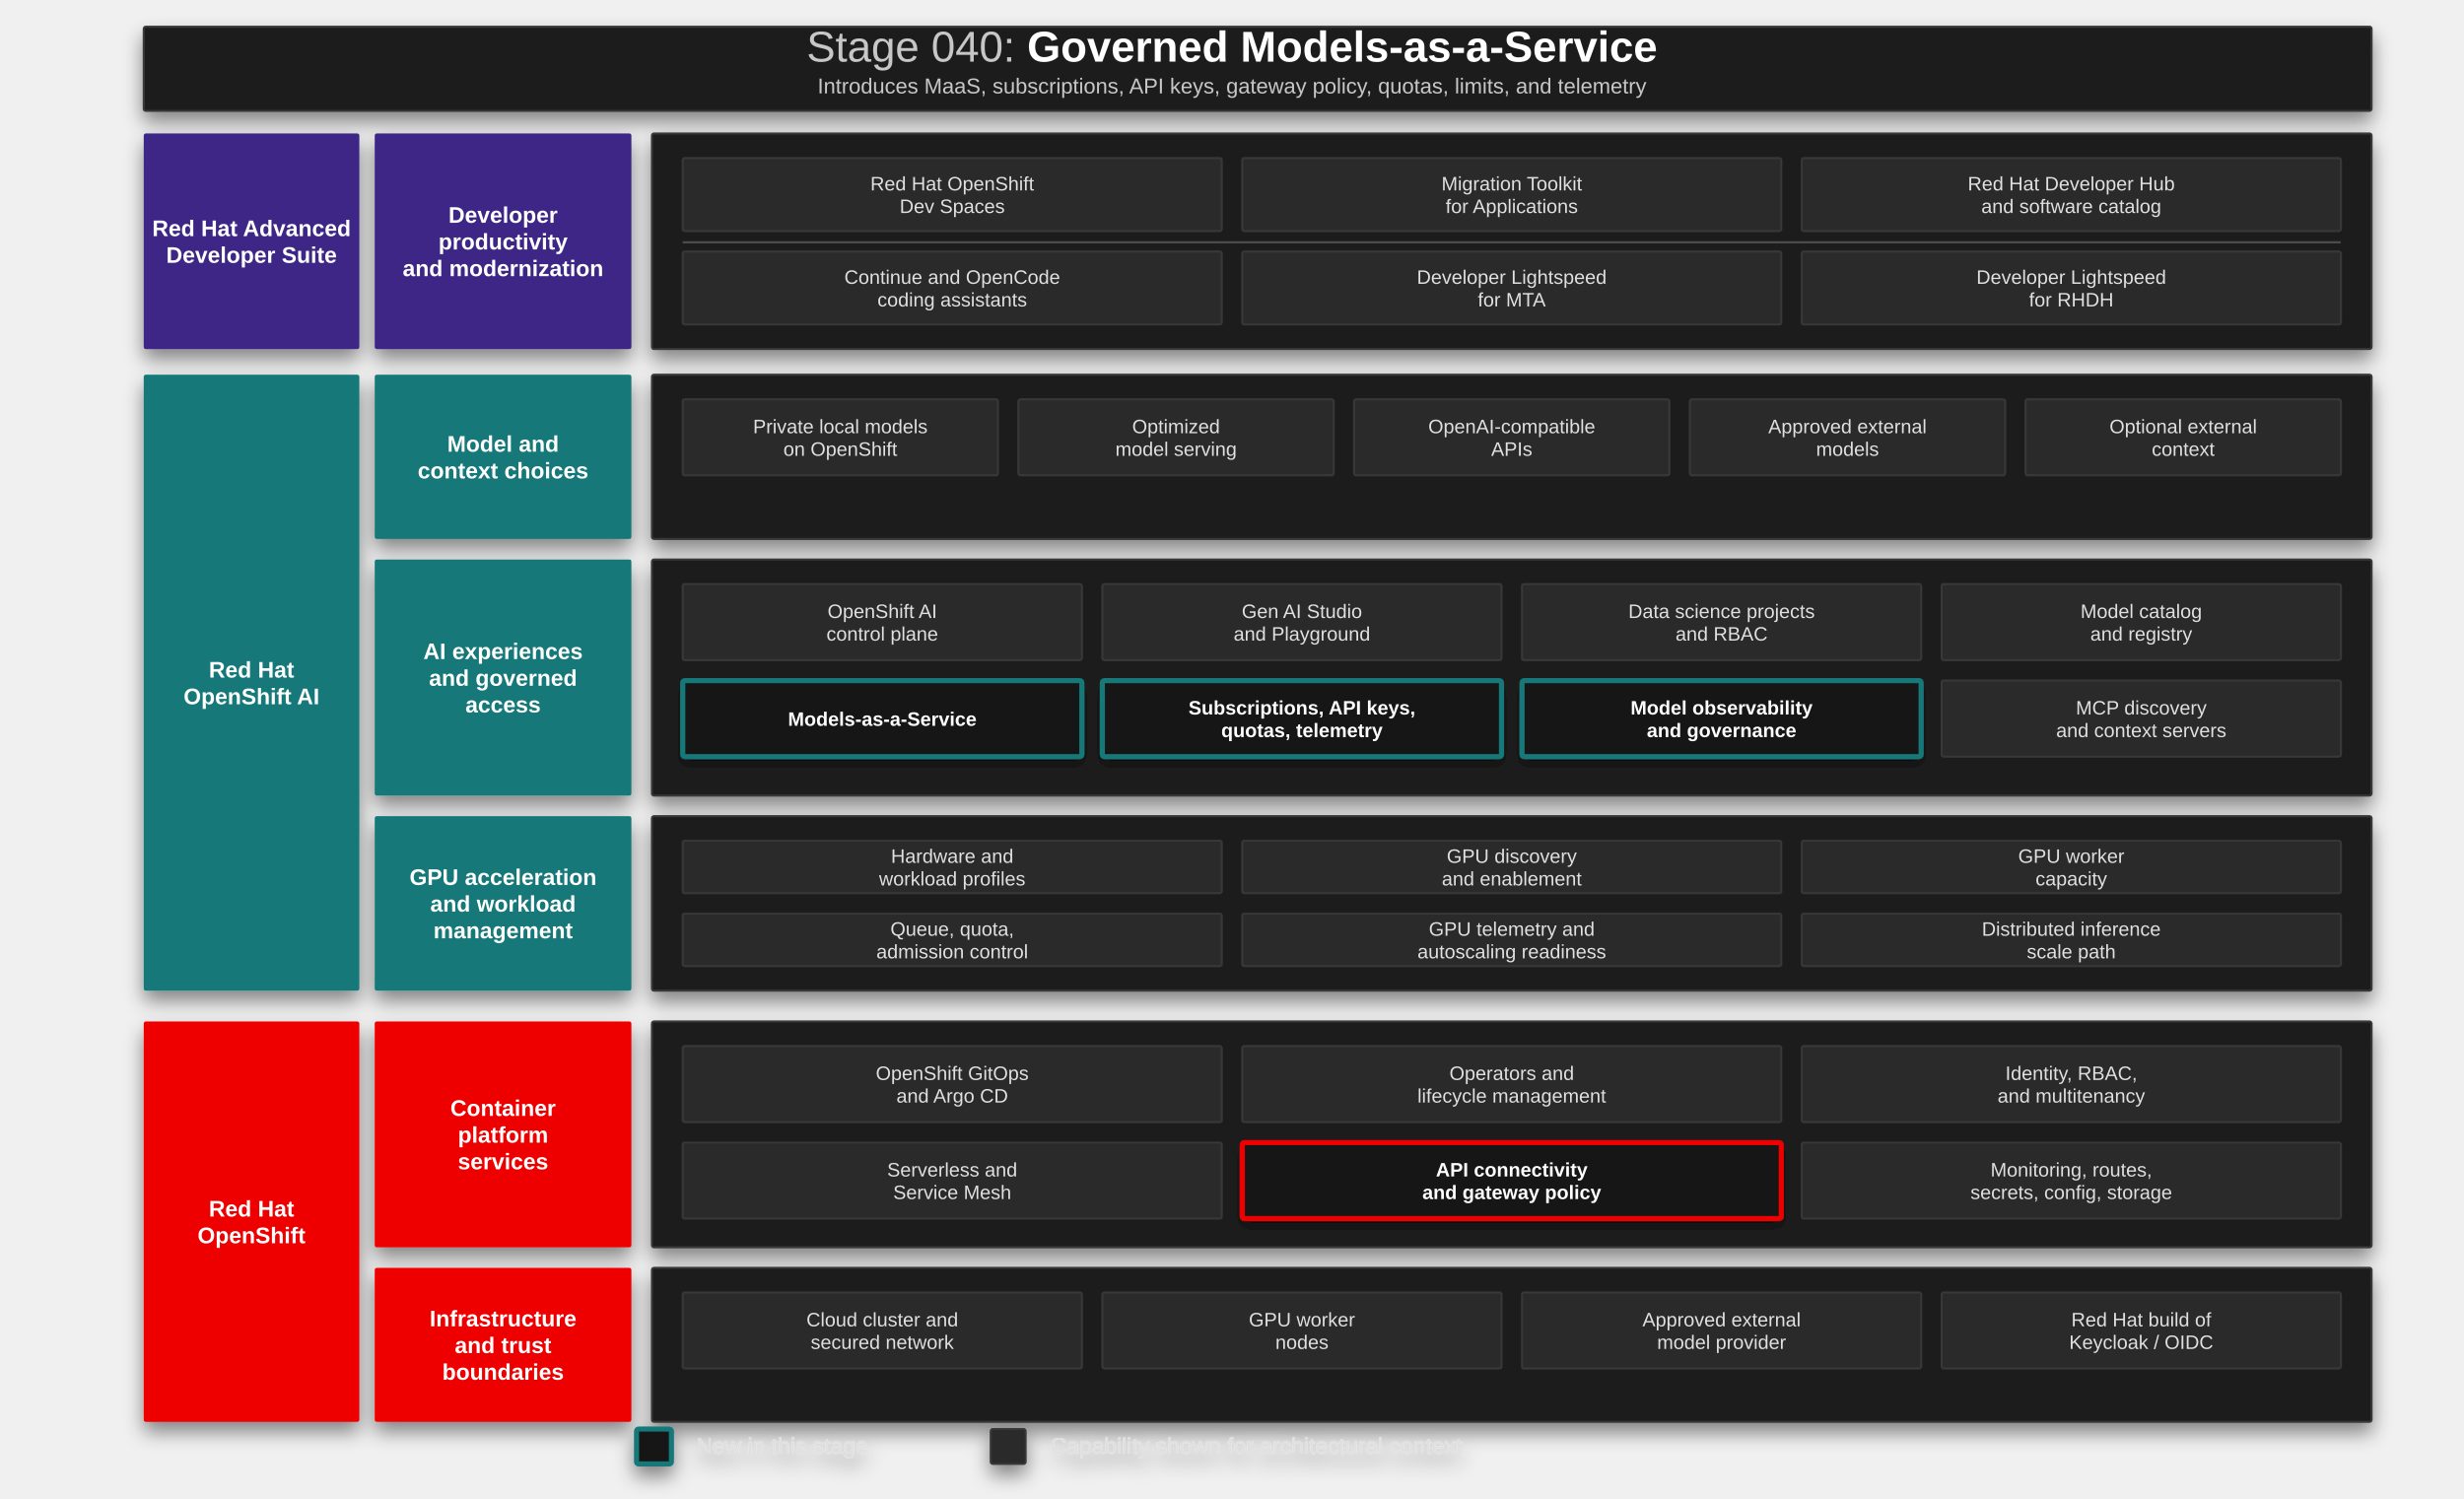
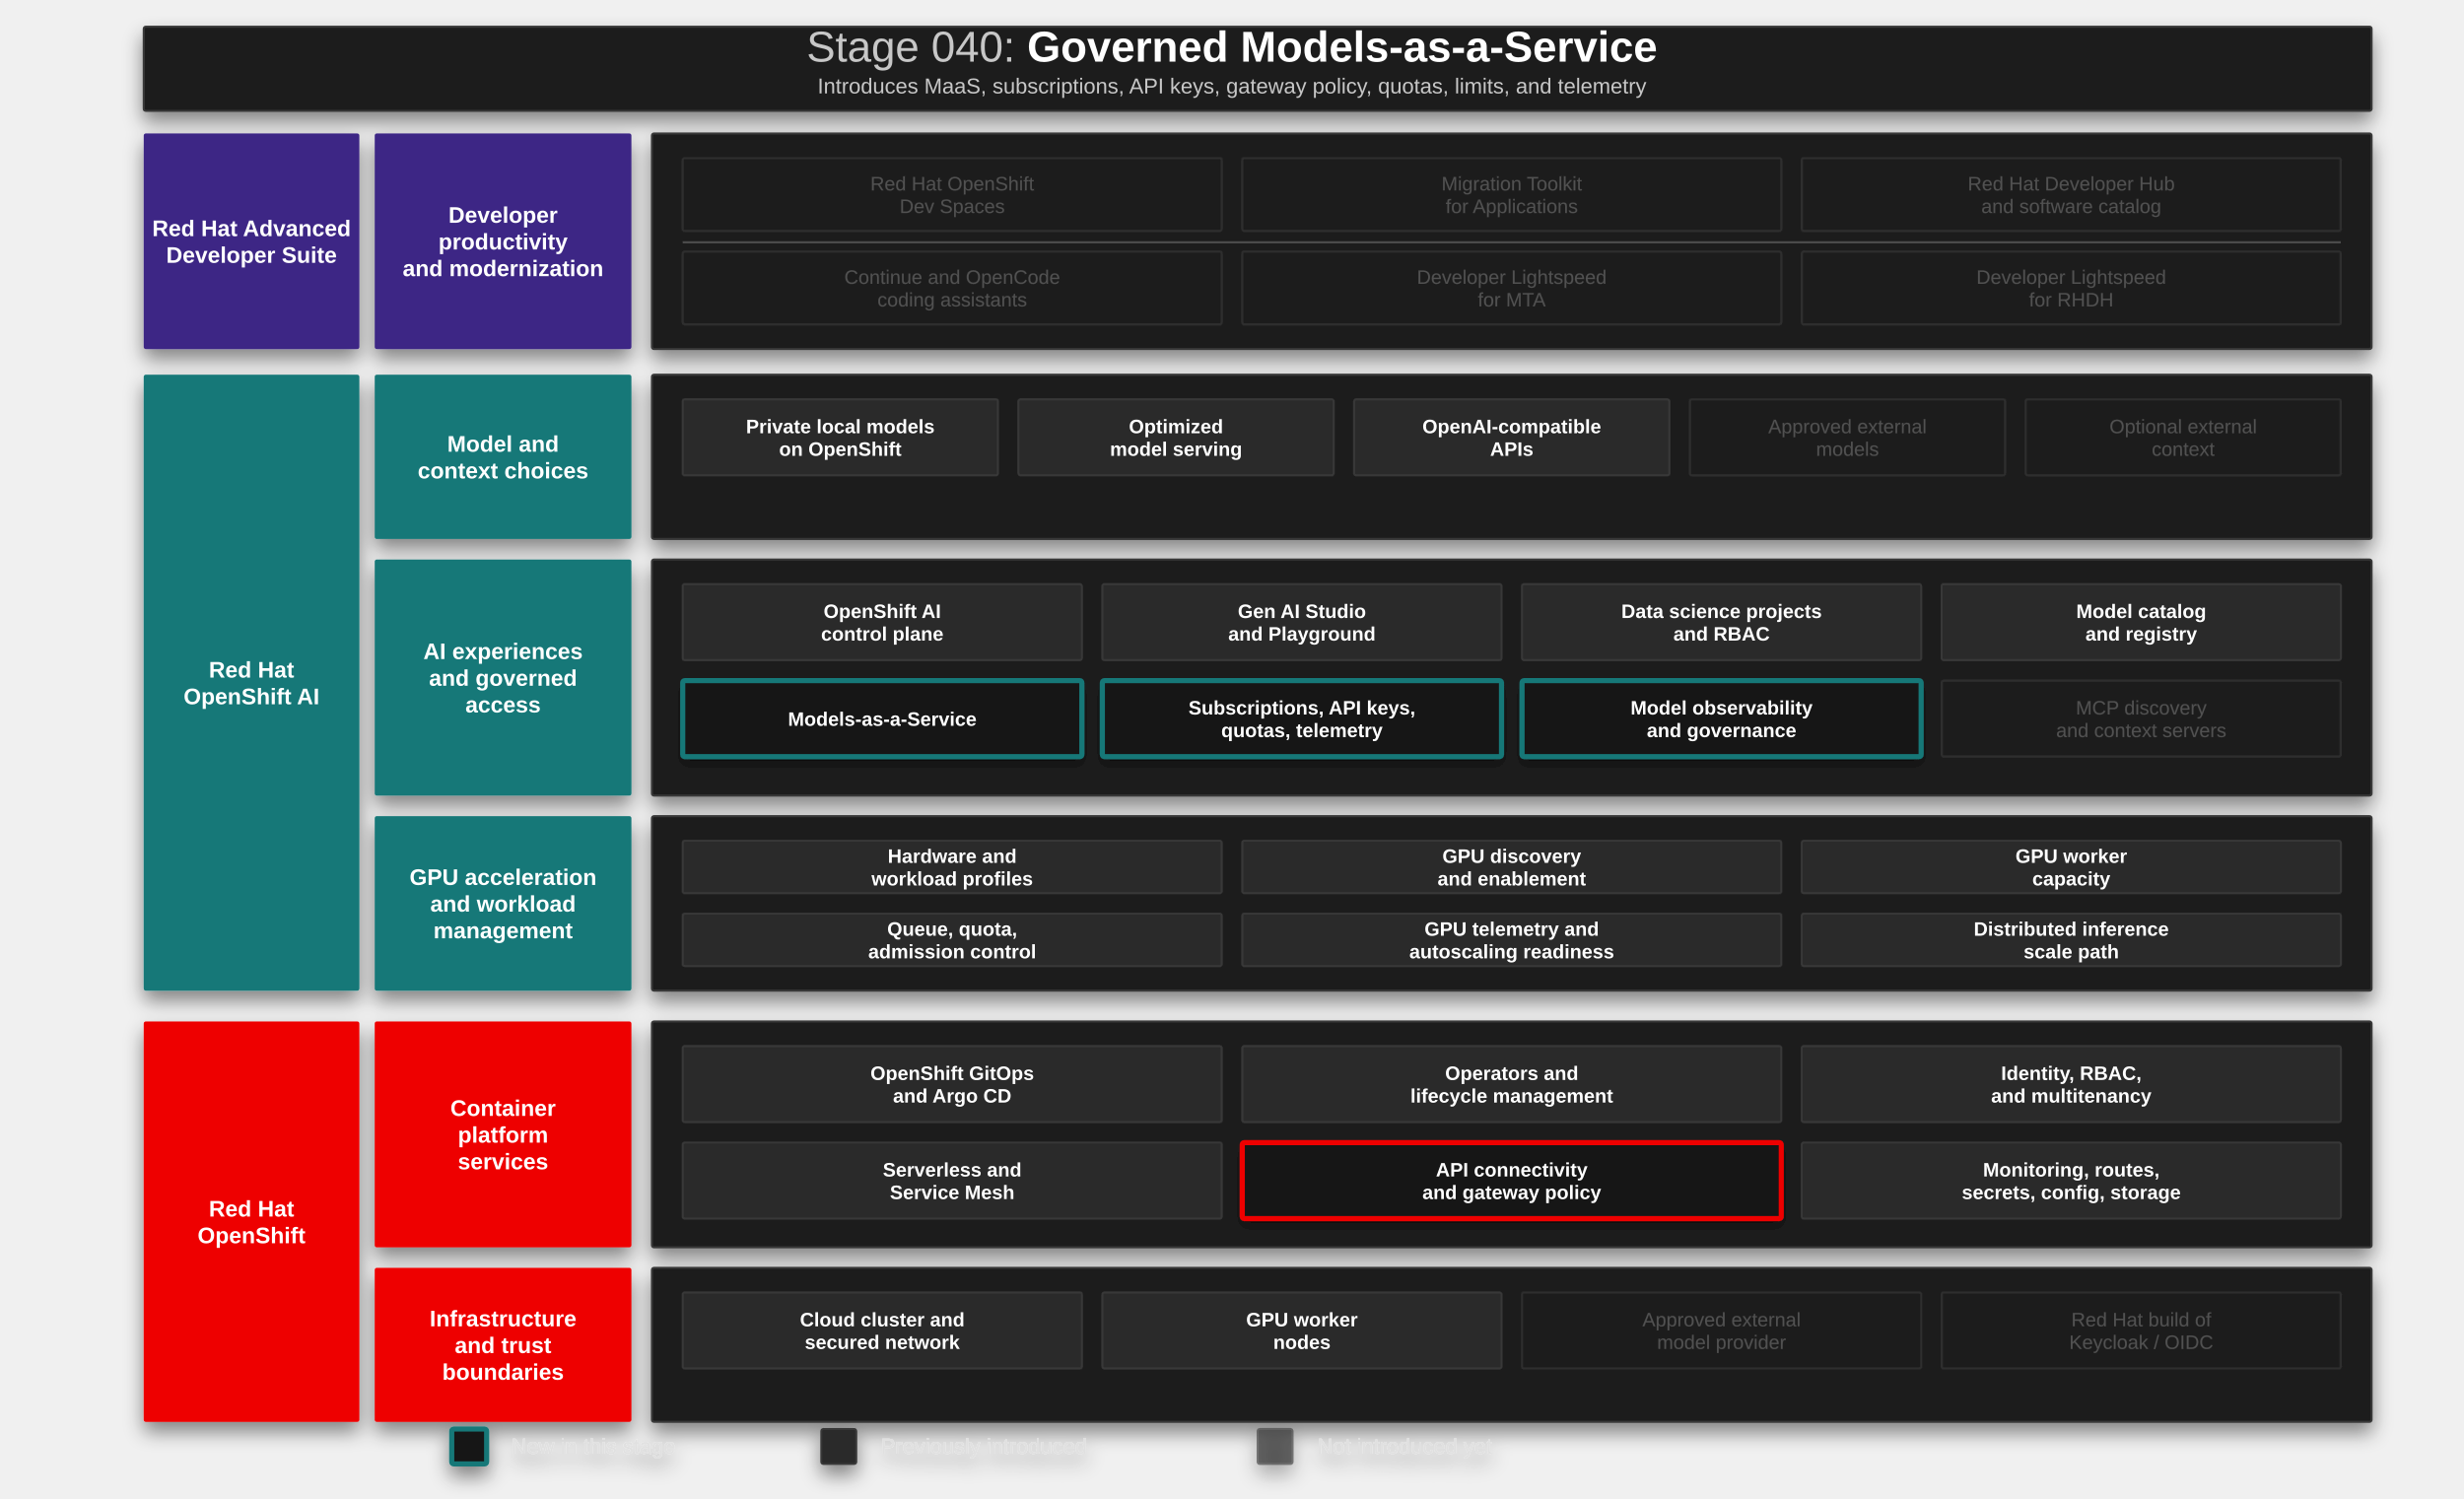
<svg xmlns="http://www.w3.org/2000/svg" width="2400" height="1460" viewBox="0 0 2400 1460" role="img" aria-labelledby="title desc">
  <style>.display{font-family:'Red Hat Display','Arial',sans-serif}.body{font-family:'Red Hat Text','Arial',sans-serif}</style>
  <defs>
    <filter id="lift" x="-20%" y="-20%" width="140%" height="140%">
      <feDropShadow dx="0" dy="6" stdDeviation="5" flood-color="#000" flood-opacity="0.55" />
    </filter>
    <filter id="panelShadow" x="-8%" y="-8%" width="116%" height="116%">
      <feDropShadow dx="0" dy="10" stdDeviation="9" flood-color="#000" flood-opacity="0.45" />
    </filter>
  </defs>
  <g filter="url(#panelShadow)">
    <rect x="140" y="26" width="2170" height="82" rx="2" fill="#1f1f1f" stroke="#383838" stroke-width="2" />
    <text x="1200" y="60" class="display" font-size="42" fill="#ffffff" font-weight="700" text-anchor="middle">
      <tspan fill="#c7c7c7" font-weight="500">Stage 040:</tspan> Governed Models-as-a-Service</text>
    <text x="1200" y="91" class="body" font-size="21" fill="#c7c7c7" text-anchor="middle">Introduces MaaS, subscriptions, API keys, gateway policy, quotas, limits, and telemetry</text>
    <rect x="140" y="130" width="210" height="210" rx="2" fill="#3d2785" stroke="#3d2785" stroke-width="0" />
    <text x="245" y="230" class="body" font-size="22" fill="#ffffff" font-weight="700" text-anchor="middle">Red Hat Advanced</text>
    <text x="245" y="256" class="body" font-size="22" fill="#ffffff" font-weight="700" text-anchor="middle">Developer Suite</text>
    <rect x="140" y="365" width="210" height="600" rx="2" fill="#147878" stroke="#147878" stroke-width="0" />
    <text x="245" y="660" class="body" font-size="22" fill="#ffffff" font-weight="700" text-anchor="middle">Red Hat</text>
    <text x="245" y="686" class="body" font-size="22" fill="#ffffff" font-weight="700" text-anchor="middle">OpenShift AI</text>
    <rect x="140" y="995" width="210" height="390" rx="2" fill="#ee0000" stroke="#ee0000" stroke-width="0" />
    <text x="245" y="1185" class="body" font-size="22" fill="#ffffff" font-weight="700" text-anchor="middle">Red Hat</text>
    <text x="245" y="1211" class="body" font-size="22" fill="#ffffff" font-weight="700" text-anchor="middle">OpenShift</text>
    <rect x="365" y="130" width="250" height="210" rx="2" fill="#3d2785" stroke="#3d2785" stroke-width="0" />
    <text x="490" y="217" class="body" font-size="22" fill="#ffffff" font-weight="700" text-anchor="middle">Developer</text>
    <text x="490" y="243" class="body" font-size="22" fill="#ffffff" font-weight="700" text-anchor="middle">productivity</text>
    <text x="490" y="269" class="body" font-size="22" fill="#ffffff" font-weight="700" text-anchor="middle">and modernization</text>
    <rect x="635" y="130" width="1675" height="210" rx="2" fill="#1f1f1f" stroke="#383838" stroke-width="2" />
-     <g>
-       <rect x="665" y="154" width="525" height="71" rx="2" fill="#292929" stroke="#383838" stroke-width="2" />
-       <text x="927.5" y="185.5" class="body" font-size="19" fill="#e0e0e0" font-weight="450" text-anchor="middle">Red Hat OpenShift</text>
-       <text x="927.5" y="207.5" class="body" font-size="19" fill="#e0e0e0" font-weight="450" text-anchor="middle">Dev Spaces</text>
-     </g>
-     <g>
-       <rect x="1210" y="154" width="525" height="71" rx="2" fill="#292929" stroke="#383838" stroke-width="2" />
-       <text x="1472.5" y="185.5" class="body" font-size="19" fill="#e0e0e0" font-weight="450" text-anchor="middle">Migration Toolkit</text>
-       <text x="1472.5" y="207.5" class="body" font-size="19" fill="#e0e0e0" font-weight="450" text-anchor="middle">for Applications</text>
-     </g>
-     <g>
-       <rect x="1755" y="154" width="525" height="71" rx="2" fill="#292929" stroke="#383838" stroke-width="2" />
-       <text x="2017.5" y="185.5" class="body" font-size="19" fill="#e0e0e0" font-weight="450" text-anchor="middle">Red Hat Developer Hub</text>
-       <text x="2017.5" y="207.5" class="body" font-size="19" fill="#e0e0e0" font-weight="450" text-anchor="middle">and software catalog</text>
-     </g>
-     <g>
-       <rect x="665" y="245" width="525" height="71" rx="2" fill="#292929" stroke="#383838" stroke-width="2" />
-       <text x="927.5" y="276.5" class="body" font-size="19" fill="#e0e0e0" font-weight="450" text-anchor="middle">Continue and OpenCode</text>
-       <text x="927.5" y="298.5" class="body" font-size="19" fill="#e0e0e0" font-weight="450" text-anchor="middle">coding assistants</text>
-     </g>
-     <g>
-       <rect x="1210" y="245" width="525" height="71" rx="2" fill="#292929" stroke="#383838" stroke-width="2" />
-       <text x="1472.5" y="276.5" class="body" font-size="19" fill="#e0e0e0" font-weight="450" text-anchor="middle">Developer Lightspeed</text>
-       <text x="1472.5" y="298.5" class="body" font-size="19" fill="#e0e0e0" font-weight="450" text-anchor="middle">for MTA</text>
-     </g>
-     <g>
-       <rect x="1755" y="245" width="525" height="71" rx="2" fill="#292929" stroke="#383838" stroke-width="2" />
-       <text x="2017.5" y="276.5" class="body" font-size="19" fill="#e0e0e0" font-weight="450" text-anchor="middle">Developer Lightspeed</text>
-       <text x="2017.5" y="298.5" class="body" font-size="19" fill="#e0e0e0" font-weight="450" text-anchor="middle">for RHDH</text>
+     <g opacity="0.62">
+       <rect x="665" y="154" width="525" height="71" rx="2" fill="#1f1f1f" stroke="#383838" stroke-width="2" />
+       <text x="927.5" y="185.5" class="body" font-size="19" fill="#707070" font-weight="450" text-anchor="middle">Red Hat OpenShift</text>
+       <text x="927.5" y="207.5" class="body" font-size="19" fill="#707070" font-weight="450" text-anchor="middle">Dev Spaces</text>
+     </g>
+     <g opacity="0.62">
+       <rect x="1210" y="154" width="525" height="71" rx="2" fill="#1f1f1f" stroke="#383838" stroke-width="2" />
+       <text x="1472.5" y="185.5" class="body" font-size="19" fill="#707070" font-weight="450" text-anchor="middle">Migration Toolkit</text>
+       <text x="1472.5" y="207.5" class="body" font-size="19" fill="#707070" font-weight="450" text-anchor="middle">for Applications</text>
+     </g>
+     <g opacity="0.62">
+       <rect x="1755" y="154" width="525" height="71" rx="2" fill="#1f1f1f" stroke="#383838" stroke-width="2" />
+       <text x="2017.5" y="185.5" class="body" font-size="19" fill="#707070" font-weight="450" text-anchor="middle">Red Hat Developer Hub</text>
+       <text x="2017.5" y="207.5" class="body" font-size="19" fill="#707070" font-weight="450" text-anchor="middle">and software catalog</text>
+     </g>
+     <g opacity="0.62">
+       <rect x="665" y="245" width="525" height="71" rx="2" fill="#1f1f1f" stroke="#383838" stroke-width="2" />
+       <text x="927.5" y="276.5" class="body" font-size="19" fill="#707070" font-weight="450" text-anchor="middle">Continue and OpenCode</text>
+       <text x="927.5" y="298.5" class="body" font-size="19" fill="#707070" font-weight="450" text-anchor="middle">coding assistants</text>
+     </g>
+     <g opacity="0.62">
+       <rect x="1210" y="245" width="525" height="71" rx="2" fill="#1f1f1f" stroke="#383838" stroke-width="2" />
+       <text x="1472.5" y="276.5" class="body" font-size="19" fill="#707070" font-weight="450" text-anchor="middle">Developer Lightspeed</text>
+       <text x="1472.5" y="298.5" class="body" font-size="19" fill="#707070" font-weight="450" text-anchor="middle">for MTA</text>
+     </g>
+     <g opacity="0.62">
+       <rect x="1755" y="245" width="525" height="71" rx="2" fill="#1f1f1f" stroke="#383838" stroke-width="2" />
+       <text x="2017.5" y="276.5" class="body" font-size="19" fill="#707070" font-weight="450" text-anchor="middle">Developer Lightspeed</text>
+       <text x="2017.5" y="298.5" class="body" font-size="19" fill="#707070" font-weight="450" text-anchor="middle">for RHDH</text>
    </g>
    <line x1="665" y1="236" x2="2280" y2="236" stroke="#4d4d4d" stroke-width="2" />
    <rect x="365" y="365" width="250" height="160" rx="2" fill="#147878" stroke="#147878" stroke-width="0" />
    <text x="490" y="440" class="body" font-size="22" fill="#ffffff" font-weight="700" text-anchor="middle">Model and</text>
    <text x="490" y="466" class="body" font-size="22" fill="#ffffff" font-weight="700" text-anchor="middle">context choices</text>
    <rect x="635" y="365" width="1675" height="160" rx="2" fill="#1f1f1f" stroke="#383838" stroke-width="2" />
    <g>
      <rect x="665" y="389" width="307" height="74" rx="2" fill="#292929" stroke="#383838" stroke-width="2" />
-       <text x="818.5" y="422" class="body" font-size="19" fill="#e0e0e0" font-weight="450" text-anchor="middle">Private local models</text>
-       <text x="818.5" y="444" class="body" font-size="19" fill="#e0e0e0" font-weight="450" text-anchor="middle">on OpenShift</text>
+       <text x="818.5" y="422" class="body" font-size="19" fill="#ffffff" font-weight="550" text-anchor="middle">Private local models</text>
+       <text x="818.5" y="444" class="body" font-size="19" fill="#ffffff" font-weight="550" text-anchor="middle">on OpenShift</text>
    </g>
    <g>
      <rect x="992" y="389" width="307" height="74" rx="2" fill="#292929" stroke="#383838" stroke-width="2" />
-       <text x="1145.5" y="422" class="body" font-size="19" fill="#e0e0e0" font-weight="450" text-anchor="middle">Optimized</text>
-       <text x="1145.5" y="444" class="body" font-size="19" fill="#e0e0e0" font-weight="450" text-anchor="middle">model serving</text>
+       <text x="1145.5" y="422" class="body" font-size="19" fill="#ffffff" font-weight="550" text-anchor="middle">Optimized</text>
+       <text x="1145.5" y="444" class="body" font-size="19" fill="#ffffff" font-weight="550" text-anchor="middle">model serving</text>
    </g>
    <g>
      <rect x="1319" y="389" width="307" height="74" rx="2" fill="#292929" stroke="#383838" stroke-width="2" />
-       <text x="1472.5" y="422" class="body" font-size="19" fill="#e0e0e0" font-weight="450" text-anchor="middle">OpenAI-compatible</text>
-       <text x="1472.5" y="444" class="body" font-size="19" fill="#e0e0e0" font-weight="450" text-anchor="middle">APIs</text>
-     </g>
-     <g>
-       <rect x="1646" y="389" width="307" height="74" rx="2" fill="#292929" stroke="#383838" stroke-width="2" />
-       <text x="1799.5" y="422" class="body" font-size="19" fill="#e0e0e0" font-weight="450" text-anchor="middle">Approved external</text>
-       <text x="1799.5" y="444" class="body" font-size="19" fill="#e0e0e0" font-weight="450" text-anchor="middle">models</text>
-     </g>
-     <g>
-       <rect x="1973" y="389" width="307" height="74" rx="2" fill="#292929" stroke="#383838" stroke-width="2" />
-       <text x="2126.5" y="422" class="body" font-size="19" fill="#e0e0e0" font-weight="450" text-anchor="middle">Optional external</text>
-       <text x="2126.5" y="444" class="body" font-size="19" fill="#e0e0e0" font-weight="450" text-anchor="middle">context</text>
+       <text x="1472.5" y="422" class="body" font-size="19" fill="#ffffff" font-weight="550" text-anchor="middle">OpenAI-compatible</text>
+       <text x="1472.5" y="444" class="body" font-size="19" fill="#ffffff" font-weight="550" text-anchor="middle">APIs</text>
+     </g>
+     <g opacity="0.62">
+       <rect x="1646" y="389" width="307" height="74" rx="2" fill="#1f1f1f" stroke="#383838" stroke-width="2" />
+       <text x="1799.5" y="422" class="body" font-size="19" fill="#707070" font-weight="450" text-anchor="middle">Approved external</text>
+       <text x="1799.5" y="444" class="body" font-size="19" fill="#707070" font-weight="450" text-anchor="middle">models</text>
+     </g>
+     <g opacity="0.62">
+       <rect x="1973" y="389" width="307" height="74" rx="2" fill="#1f1f1f" stroke="#383838" stroke-width="2" />
+       <text x="2126.5" y="422" class="body" font-size="19" fill="#707070" font-weight="450" text-anchor="middle">Optional external</text>
+       <text x="2126.5" y="444" class="body" font-size="19" fill="#707070" font-weight="450" text-anchor="middle">context</text>
    </g>
    <rect x="365" y="545" width="250" height="230" rx="2" fill="#147878" stroke="#147878" stroke-width="0" />
    <text x="490" y="642" class="body" font-size="22" fill="#ffffff" font-weight="700" text-anchor="middle">AI experiences</text>
    <text x="490" y="668" class="body" font-size="22" fill="#ffffff" font-weight="700" text-anchor="middle">and governed</text>
    <text x="490" y="694" class="body" font-size="22" fill="#ffffff" font-weight="700" text-anchor="middle">access</text>
    <rect x="635" y="545" width="1675" height="230" rx="2" fill="#1f1f1f" stroke="#383838" stroke-width="2" />
    <g>
      <rect x="665" y="569" width="388.75" height="74" rx="2" fill="#292929" stroke="#383838" stroke-width="2" />
-       <text x="859.375" y="602" class="body" font-size="19" fill="#e0e0e0" font-weight="450" text-anchor="middle">OpenShift AI</text>
-       <text x="859.375" y="624" class="body" font-size="19" fill="#e0e0e0" font-weight="450" text-anchor="middle">control plane</text>
+       <text x="859.375" y="602" class="body" font-size="19" fill="#ffffff" font-weight="550" text-anchor="middle">OpenShift AI</text>
+       <text x="859.375" y="624" class="body" font-size="19" fill="#ffffff" font-weight="550" text-anchor="middle">control plane</text>
    </g>
    <g>
      <rect x="1073.75" y="569" width="388.75" height="74" rx="2" fill="#292929" stroke="#383838" stroke-width="2" />
-       <text x="1268.125" y="602" class="body" font-size="19" fill="#e0e0e0" font-weight="450" text-anchor="middle">Gen AI Studio</text>
-       <text x="1268.125" y="624" class="body" font-size="19" fill="#e0e0e0" font-weight="450" text-anchor="middle">and Playground</text>
+       <text x="1268.125" y="602" class="body" font-size="19" fill="#ffffff" font-weight="550" text-anchor="middle">Gen AI Studio</text>
+       <text x="1268.125" y="624" class="body" font-size="19" fill="#ffffff" font-weight="550" text-anchor="middle">and Playground</text>
    </g>
    <g>
      <rect x="1482.5" y="569" width="388.75" height="74" rx="2" fill="#292929" stroke="#383838" stroke-width="2" />
-       <text x="1676.875" y="602" class="body" font-size="19" fill="#e0e0e0" font-weight="450" text-anchor="middle">Data science projects</text>
-       <text x="1676.875" y="624" class="body" font-size="19" fill="#e0e0e0" font-weight="450" text-anchor="middle">and RBAC</text>
+       <text x="1676.875" y="602" class="body" font-size="19" fill="#ffffff" font-weight="550" text-anchor="middle">Data science projects</text>
+       <text x="1676.875" y="624" class="body" font-size="19" fill="#ffffff" font-weight="550" text-anchor="middle">and RBAC</text>
    </g>
    <g>
      <rect x="1891.25" y="569" width="388.75" height="74" rx="2" fill="#292929" stroke="#383838" stroke-width="2" />
-       <text x="2085.625" y="602" class="body" font-size="19" fill="#e0e0e0" font-weight="450" text-anchor="middle">Model catalog</text>
-       <text x="2085.625" y="624" class="body" font-size="19" fill="#e0e0e0" font-weight="450" text-anchor="middle">and registry</text>
+       <text x="2085.625" y="602" class="body" font-size="19" fill="#ffffff" font-weight="550" text-anchor="middle">Model catalog</text>
+       <text x="2085.625" y="624" class="body" font-size="19" fill="#ffffff" font-weight="550" text-anchor="middle">and registry</text>
    </g>
    <g filter="url(#lift)">
      <rect x="665" y="663" width="388.75" height="74" rx="2" fill="#151515" stroke="#147878" stroke-width="5" />
      <text x="859.375" y="707" class="body" font-size="19" fill="#ffffff" font-weight="700" text-anchor="middle">Models-as-a-Service</text>
    </g>
    <g filter="url(#lift)">
      <rect x="1073.75" y="663" width="388.75" height="74" rx="2" fill="#151515" stroke="#147878" stroke-width="5" />
      <text x="1268.125" y="696" class="body" font-size="19" fill="#ffffff" font-weight="700" text-anchor="middle">Subscriptions, API keys,</text>
      <text x="1268.125" y="718" class="body" font-size="19" fill="#ffffff" font-weight="700" text-anchor="middle">quotas, telemetry</text>
    </g>
    <g filter="url(#lift)">
      <rect x="1482.5" y="663" width="388.75" height="74" rx="2" fill="#151515" stroke="#147878" stroke-width="5" />
      <text x="1676.875" y="696" class="body" font-size="19" fill="#ffffff" font-weight="700" text-anchor="middle">Model observability</text>
      <text x="1676.875" y="718" class="body" font-size="19" fill="#ffffff" font-weight="700" text-anchor="middle">and governance</text>
    </g>
-     <g>
-       <rect x="1891.25" y="663" width="388.75" height="74" rx="2" fill="#292929" stroke="#383838" stroke-width="2" />
-       <text x="2085.625" y="696" class="body" font-size="19" fill="#e0e0e0" font-weight="450" text-anchor="middle">MCP discovery</text>
-       <text x="2085.625" y="718" class="body" font-size="19" fill="#e0e0e0" font-weight="450" text-anchor="middle">and context servers</text>
+     <g opacity="0.62">
+       <rect x="1891.25" y="663" width="388.75" height="74" rx="2" fill="#1f1f1f" stroke="#383838" stroke-width="2" />
+       <text x="2085.625" y="696" class="body" font-size="19" fill="#707070" font-weight="450" text-anchor="middle">MCP discovery</text>
+       <text x="2085.625" y="718" class="body" font-size="19" fill="#707070" font-weight="450" text-anchor="middle">and context servers</text>
    </g>
    <rect x="365" y="795" width="250" height="170" rx="2" fill="#147878" stroke="#147878" stroke-width="0" />
    <text x="490" y="862" class="body" font-size="22" fill="#ffffff" font-weight="700" text-anchor="middle">GPU acceleration</text>
    <text x="490" y="888" class="body" font-size="22" fill="#ffffff" font-weight="700" text-anchor="middle">and workload</text>
    <text x="490" y="914" class="body" font-size="22" fill="#ffffff" font-weight="700" text-anchor="middle">management</text>
    <rect x="635" y="795" width="1675" height="170" rx="2" fill="#1f1f1f" stroke="#383838" stroke-width="2" />
    <g>
      <rect x="665" y="819" width="525" height="51" rx="2" fill="#292929" stroke="#383838" stroke-width="2" />
-       <text x="927.5" y="840.5" class="body" font-size="19" fill="#e0e0e0" font-weight="450" text-anchor="middle">Hardware and</text>
-       <text x="927.5" y="862.5" class="body" font-size="19" fill="#e0e0e0" font-weight="450" text-anchor="middle">workload profiles</text>
+       <text x="927.5" y="840.5" class="body" font-size="19" fill="#ffffff" font-weight="550" text-anchor="middle">Hardware and</text>
+       <text x="927.5" y="862.5" class="body" font-size="19" fill="#ffffff" font-weight="550" text-anchor="middle">workload profiles</text>
    </g>
    <g>
      <rect x="1210" y="819" width="525" height="51" rx="2" fill="#292929" stroke="#383838" stroke-width="2" />
-       <text x="1472.5" y="840.5" class="body" font-size="19" fill="#e0e0e0" font-weight="450" text-anchor="middle">GPU discovery</text>
-       <text x="1472.5" y="862.5" class="body" font-size="19" fill="#e0e0e0" font-weight="450" text-anchor="middle">and enablement</text>
+       <text x="1472.5" y="840.5" class="body" font-size="19" fill="#ffffff" font-weight="550" text-anchor="middle">GPU discovery</text>
+       <text x="1472.5" y="862.5" class="body" font-size="19" fill="#ffffff" font-weight="550" text-anchor="middle">and enablement</text>
    </g>
    <g>
      <rect x="1755" y="819" width="525" height="51" rx="2" fill="#292929" stroke="#383838" stroke-width="2" />
-       <text x="2017.5" y="840.5" class="body" font-size="19" fill="#e0e0e0" font-weight="450" text-anchor="middle">GPU worker</text>
-       <text x="2017.5" y="862.5" class="body" font-size="19" fill="#e0e0e0" font-weight="450" text-anchor="middle">capacity</text>
+       <text x="2017.5" y="840.5" class="body" font-size="19" fill="#ffffff" font-weight="550" text-anchor="middle">GPU worker</text>
+       <text x="2017.5" y="862.5" class="body" font-size="19" fill="#ffffff" font-weight="550" text-anchor="middle">capacity</text>
    </g>
    <g>
      <rect x="665" y="890" width="525" height="51" rx="2" fill="#292929" stroke="#383838" stroke-width="2" />
-       <text x="927.5" y="911.5" class="body" font-size="19" fill="#e0e0e0" font-weight="450" text-anchor="middle">Queue, quota,</text>
-       <text x="927.5" y="933.5" class="body" font-size="19" fill="#e0e0e0" font-weight="450" text-anchor="middle">admission control</text>
+       <text x="927.5" y="911.5" class="body" font-size="19" fill="#ffffff" font-weight="550" text-anchor="middle">Queue, quota,</text>
+       <text x="927.5" y="933.5" class="body" font-size="19" fill="#ffffff" font-weight="550" text-anchor="middle">admission control</text>
    </g>
    <g>
      <rect x="1210" y="890" width="525" height="51" rx="2" fill="#292929" stroke="#383838" stroke-width="2" />
-       <text x="1472.5" y="911.5" class="body" font-size="19" fill="#e0e0e0" font-weight="450" text-anchor="middle">GPU telemetry and</text>
-       <text x="1472.5" y="933.5" class="body" font-size="19" fill="#e0e0e0" font-weight="450" text-anchor="middle">autoscaling readiness</text>
+       <text x="1472.5" y="911.5" class="body" font-size="19" fill="#ffffff" font-weight="550" text-anchor="middle">GPU telemetry and</text>
+       <text x="1472.5" y="933.5" class="body" font-size="19" fill="#ffffff" font-weight="550" text-anchor="middle">autoscaling readiness</text>
    </g>
    <g>
      <rect x="1755" y="890" width="525" height="51" rx="2" fill="#292929" stroke="#383838" stroke-width="2" />
-       <text x="2017.5" y="911.5" class="body" font-size="19" fill="#e0e0e0" font-weight="450" text-anchor="middle">Distributed inference</text>
-       <text x="2017.5" y="933.5" class="body" font-size="19" fill="#e0e0e0" font-weight="450" text-anchor="middle">scale path</text>
+       <text x="2017.5" y="911.5" class="body" font-size="19" fill="#ffffff" font-weight="550" text-anchor="middle">Distributed inference</text>
+       <text x="2017.5" y="933.5" class="body" font-size="19" fill="#ffffff" font-weight="550" text-anchor="middle">scale path</text>
    </g>
    <rect x="365" y="995" width="250" height="220" rx="2" fill="#ee0000" stroke="#ee0000" stroke-width="0" />
    <text x="490" y="1087" class="body" font-size="22" fill="#ffffff" font-weight="700" text-anchor="middle">Container</text>
    <text x="490" y="1113" class="body" font-size="22" fill="#ffffff" font-weight="700" text-anchor="middle">platform</text>
    <text x="490" y="1139" class="body" font-size="22" fill="#ffffff" font-weight="700" text-anchor="middle">services</text>
    <rect x="635" y="995" width="1675" height="220" rx="2" fill="#1f1f1f" stroke="#383838" stroke-width="2" />
    <g>
      <rect x="665" y="1019" width="525" height="74" rx="2" fill="#292929" stroke="#383838" stroke-width="2" />
-       <text x="927.5" y="1052" class="body" font-size="19" fill="#e0e0e0" font-weight="450" text-anchor="middle">OpenShift GitOps</text>
-       <text x="927.5" y="1074" class="body" font-size="19" fill="#e0e0e0" font-weight="450" text-anchor="middle">and Argo CD</text>
+       <text x="927.5" y="1052" class="body" font-size="19" fill="#ffffff" font-weight="550" text-anchor="middle">OpenShift GitOps</text>
+       <text x="927.5" y="1074" class="body" font-size="19" fill="#ffffff" font-weight="550" text-anchor="middle">and Argo CD</text>
    </g>
    <g>
      <rect x="1210" y="1019" width="525" height="74" rx="2" fill="#292929" stroke="#383838" stroke-width="2" />
-       <text x="1472.5" y="1052" class="body" font-size="19" fill="#e0e0e0" font-weight="450" text-anchor="middle">Operators and</text>
-       <text x="1472.5" y="1074" class="body" font-size="19" fill="#e0e0e0" font-weight="450" text-anchor="middle">lifecycle management</text>
+       <text x="1472.5" y="1052" class="body" font-size="19" fill="#ffffff" font-weight="550" text-anchor="middle">Operators and</text>
+       <text x="1472.5" y="1074" class="body" font-size="19" fill="#ffffff" font-weight="550" text-anchor="middle">lifecycle management</text>
    </g>
    <g>
      <rect x="1755" y="1019" width="525" height="74" rx="2" fill="#292929" stroke="#383838" stroke-width="2" />
-       <text x="2017.5" y="1052" class="body" font-size="19" fill="#e0e0e0" font-weight="450" text-anchor="middle">Identity, RBAC,</text>
-       <text x="2017.5" y="1074" class="body" font-size="19" fill="#e0e0e0" font-weight="450" text-anchor="middle">and multitenancy</text>
+       <text x="2017.5" y="1052" class="body" font-size="19" fill="#ffffff" font-weight="550" text-anchor="middle">Identity, RBAC,</text>
+       <text x="2017.5" y="1074" class="body" font-size="19" fill="#ffffff" font-weight="550" text-anchor="middle">and multitenancy</text>
    </g>
    <g>
      <rect x="665" y="1113" width="525" height="74" rx="2" fill="#292929" stroke="#383838" stroke-width="2" />
-       <text x="927.5" y="1146" class="body" font-size="19" fill="#e0e0e0" font-weight="450" text-anchor="middle">Serverless and</text>
-       <text x="927.5" y="1168" class="body" font-size="19" fill="#e0e0e0" font-weight="450" text-anchor="middle">Service Mesh</text>
+       <text x="927.5" y="1146" class="body" font-size="19" fill="#ffffff" font-weight="550" text-anchor="middle">Serverless and</text>
+       <text x="927.5" y="1168" class="body" font-size="19" fill="#ffffff" font-weight="550" text-anchor="middle">Service Mesh</text>
    </g>
    <g filter="url(#lift)">
      <rect x="1210" y="1113" width="525" height="74" rx="2" fill="#151515" stroke="#ee0000" stroke-width="5" />
      <text x="1472.5" y="1146" class="body" font-size="19" fill="#ffffff" font-weight="700" text-anchor="middle">API connectivity</text>
      <text x="1472.5" y="1168" class="body" font-size="19" fill="#ffffff" font-weight="700" text-anchor="middle">and gateway policy</text>
    </g>
    <g>
      <rect x="1755" y="1113" width="525" height="74" rx="2" fill="#292929" stroke="#383838" stroke-width="2" />
-       <text x="2017.5" y="1146" class="body" font-size="19" fill="#e0e0e0" font-weight="450" text-anchor="middle">Monitoring, routes,</text>
-       <text x="2017.5" y="1168" class="body" font-size="19" fill="#e0e0e0" font-weight="450" text-anchor="middle">secrets, config, storage</text>
+       <text x="2017.5" y="1146" class="body" font-size="19" fill="#ffffff" font-weight="550" text-anchor="middle">Monitoring, routes,</text>
+       <text x="2017.5" y="1168" class="body" font-size="19" fill="#ffffff" font-weight="550" text-anchor="middle">secrets, config, storage</text>
    </g>
    <rect x="365" y="1235" width="250" height="150" rx="2" fill="#ee0000" stroke="#ee0000" stroke-width="0" />
    <text x="490" y="1292" class="body" font-size="22" fill="#ffffff" font-weight="700" text-anchor="middle">Infrastructure</text>
    <text x="490" y="1318" class="body" font-size="22" fill="#ffffff" font-weight="700" text-anchor="middle">and trust</text>
    <text x="490" y="1344" class="body" font-size="22" fill="#ffffff" font-weight="700" text-anchor="middle">boundaries</text>
    <rect x="635" y="1235" width="1675" height="150" rx="2" fill="#1f1f1f" stroke="#383838" stroke-width="2" />
    <g>
      <rect x="665" y="1259" width="388.75" height="74" rx="2" fill="#292929" stroke="#383838" stroke-width="2" />
-       <text x="859.375" y="1292" class="body" font-size="19" fill="#e0e0e0" font-weight="450" text-anchor="middle">Cloud cluster and</text>
-       <text x="859.375" y="1314" class="body" font-size="19" fill="#e0e0e0" font-weight="450" text-anchor="middle">secured network</text>
+       <text x="859.375" y="1292" class="body" font-size="19" fill="#ffffff" font-weight="550" text-anchor="middle">Cloud cluster and</text>
+       <text x="859.375" y="1314" class="body" font-size="19" fill="#ffffff" font-weight="550" text-anchor="middle">secured network</text>
    </g>
    <g>
      <rect x="1073.75" y="1259" width="388.75" height="74" rx="2" fill="#292929" stroke="#383838" stroke-width="2" />
-       <text x="1268.125" y="1292" class="body" font-size="19" fill="#e0e0e0" font-weight="450" text-anchor="middle">GPU worker</text>
-       <text x="1268.125" y="1314" class="body" font-size="19" fill="#e0e0e0" font-weight="450" text-anchor="middle">nodes</text>
-     </g>
-     <g>
-       <rect x="1482.5" y="1259" width="388.75" height="74" rx="2" fill="#292929" stroke="#383838" stroke-width="2" />
-       <text x="1676.875" y="1292" class="body" font-size="19" fill="#e0e0e0" font-weight="450" text-anchor="middle">Approved external</text>
-       <text x="1676.875" y="1314" class="body" font-size="19" fill="#e0e0e0" font-weight="450" text-anchor="middle">model provider</text>
-     </g>
-     <g>
-       <rect x="1891.25" y="1259" width="388.75" height="74" rx="2" fill="#292929" stroke="#383838" stroke-width="2" />
-       <text x="2085.625" y="1292" class="body" font-size="19" fill="#e0e0e0" font-weight="450" text-anchor="middle">Red Hat build of</text>
-       <text x="2085.625" y="1314" class="body" font-size="19" fill="#e0e0e0" font-weight="450" text-anchor="middle">Keycloak / OIDC</text>
-     </g>
-     <rect x="620" y="1392" width="34" height="34" rx="2" fill="#151515" stroke="#147878" stroke-width="5" />
-     <text x="678" y="1416" class="body" font-size="22" fill="#e0e0e0">New in this stage</text>
-     <rect x="965" y="1392" width="34" height="34" rx="2" fill="#292929" stroke="#383838" stroke-width="2" />
-     <text x="1023" y="1416" class="body" font-size="22" fill="#e0e0e0">Capability shown for architectural context</text>
+       <text x="1268.125" y="1292" class="body" font-size="19" fill="#ffffff" font-weight="550" text-anchor="middle">GPU worker</text>
+       <text x="1268.125" y="1314" class="body" font-size="19" fill="#ffffff" font-weight="550" text-anchor="middle">nodes</text>
+     </g>
+     <g opacity="0.62">
+       <rect x="1482.5" y="1259" width="388.75" height="74" rx="2" fill="#1f1f1f" stroke="#383838" stroke-width="2" />
+       <text x="1676.875" y="1292" class="body" font-size="19" fill="#707070" font-weight="450" text-anchor="middle">Approved external</text>
+       <text x="1676.875" y="1314" class="body" font-size="19" fill="#707070" font-weight="450" text-anchor="middle">model provider</text>
+     </g>
+     <g opacity="0.62">
+       <rect x="1891.25" y="1259" width="388.75" height="74" rx="2" fill="#1f1f1f" stroke="#383838" stroke-width="2" />
+       <text x="2085.625" y="1292" class="body" font-size="19" fill="#707070" font-weight="450" text-anchor="middle">Red Hat build of</text>
+       <text x="2085.625" y="1314" class="body" font-size="19" fill="#707070" font-weight="450" text-anchor="middle">Keycloak / OIDC</text>
+     </g>
+     <rect x="440" y="1392" width="34" height="34" rx="2" fill="#151515" stroke="#147878" stroke-width="5" />
+     <text x="498" y="1416" class="body" font-size="21" fill="#e0e0e0">New in this stage</text>
+     <rect x="800" y="1392" width="34" height="34" rx="2" fill="#292929" stroke="#383838" stroke-width="2" />
+     <text x="858" y="1416" class="body" font-size="21" fill="#e0e0e0">Previously introduced</text>
+     <rect x="1225" y="1392" width="34" height="34" rx="2" fill="#1f1f1f" stroke="#383838" stroke-width="2" opacity="0.62" />
+     <text x="1283" y="1416" class="body" font-size="21" fill="#e0e0e0">Not introduced yet</text>
  </g>
</svg>
